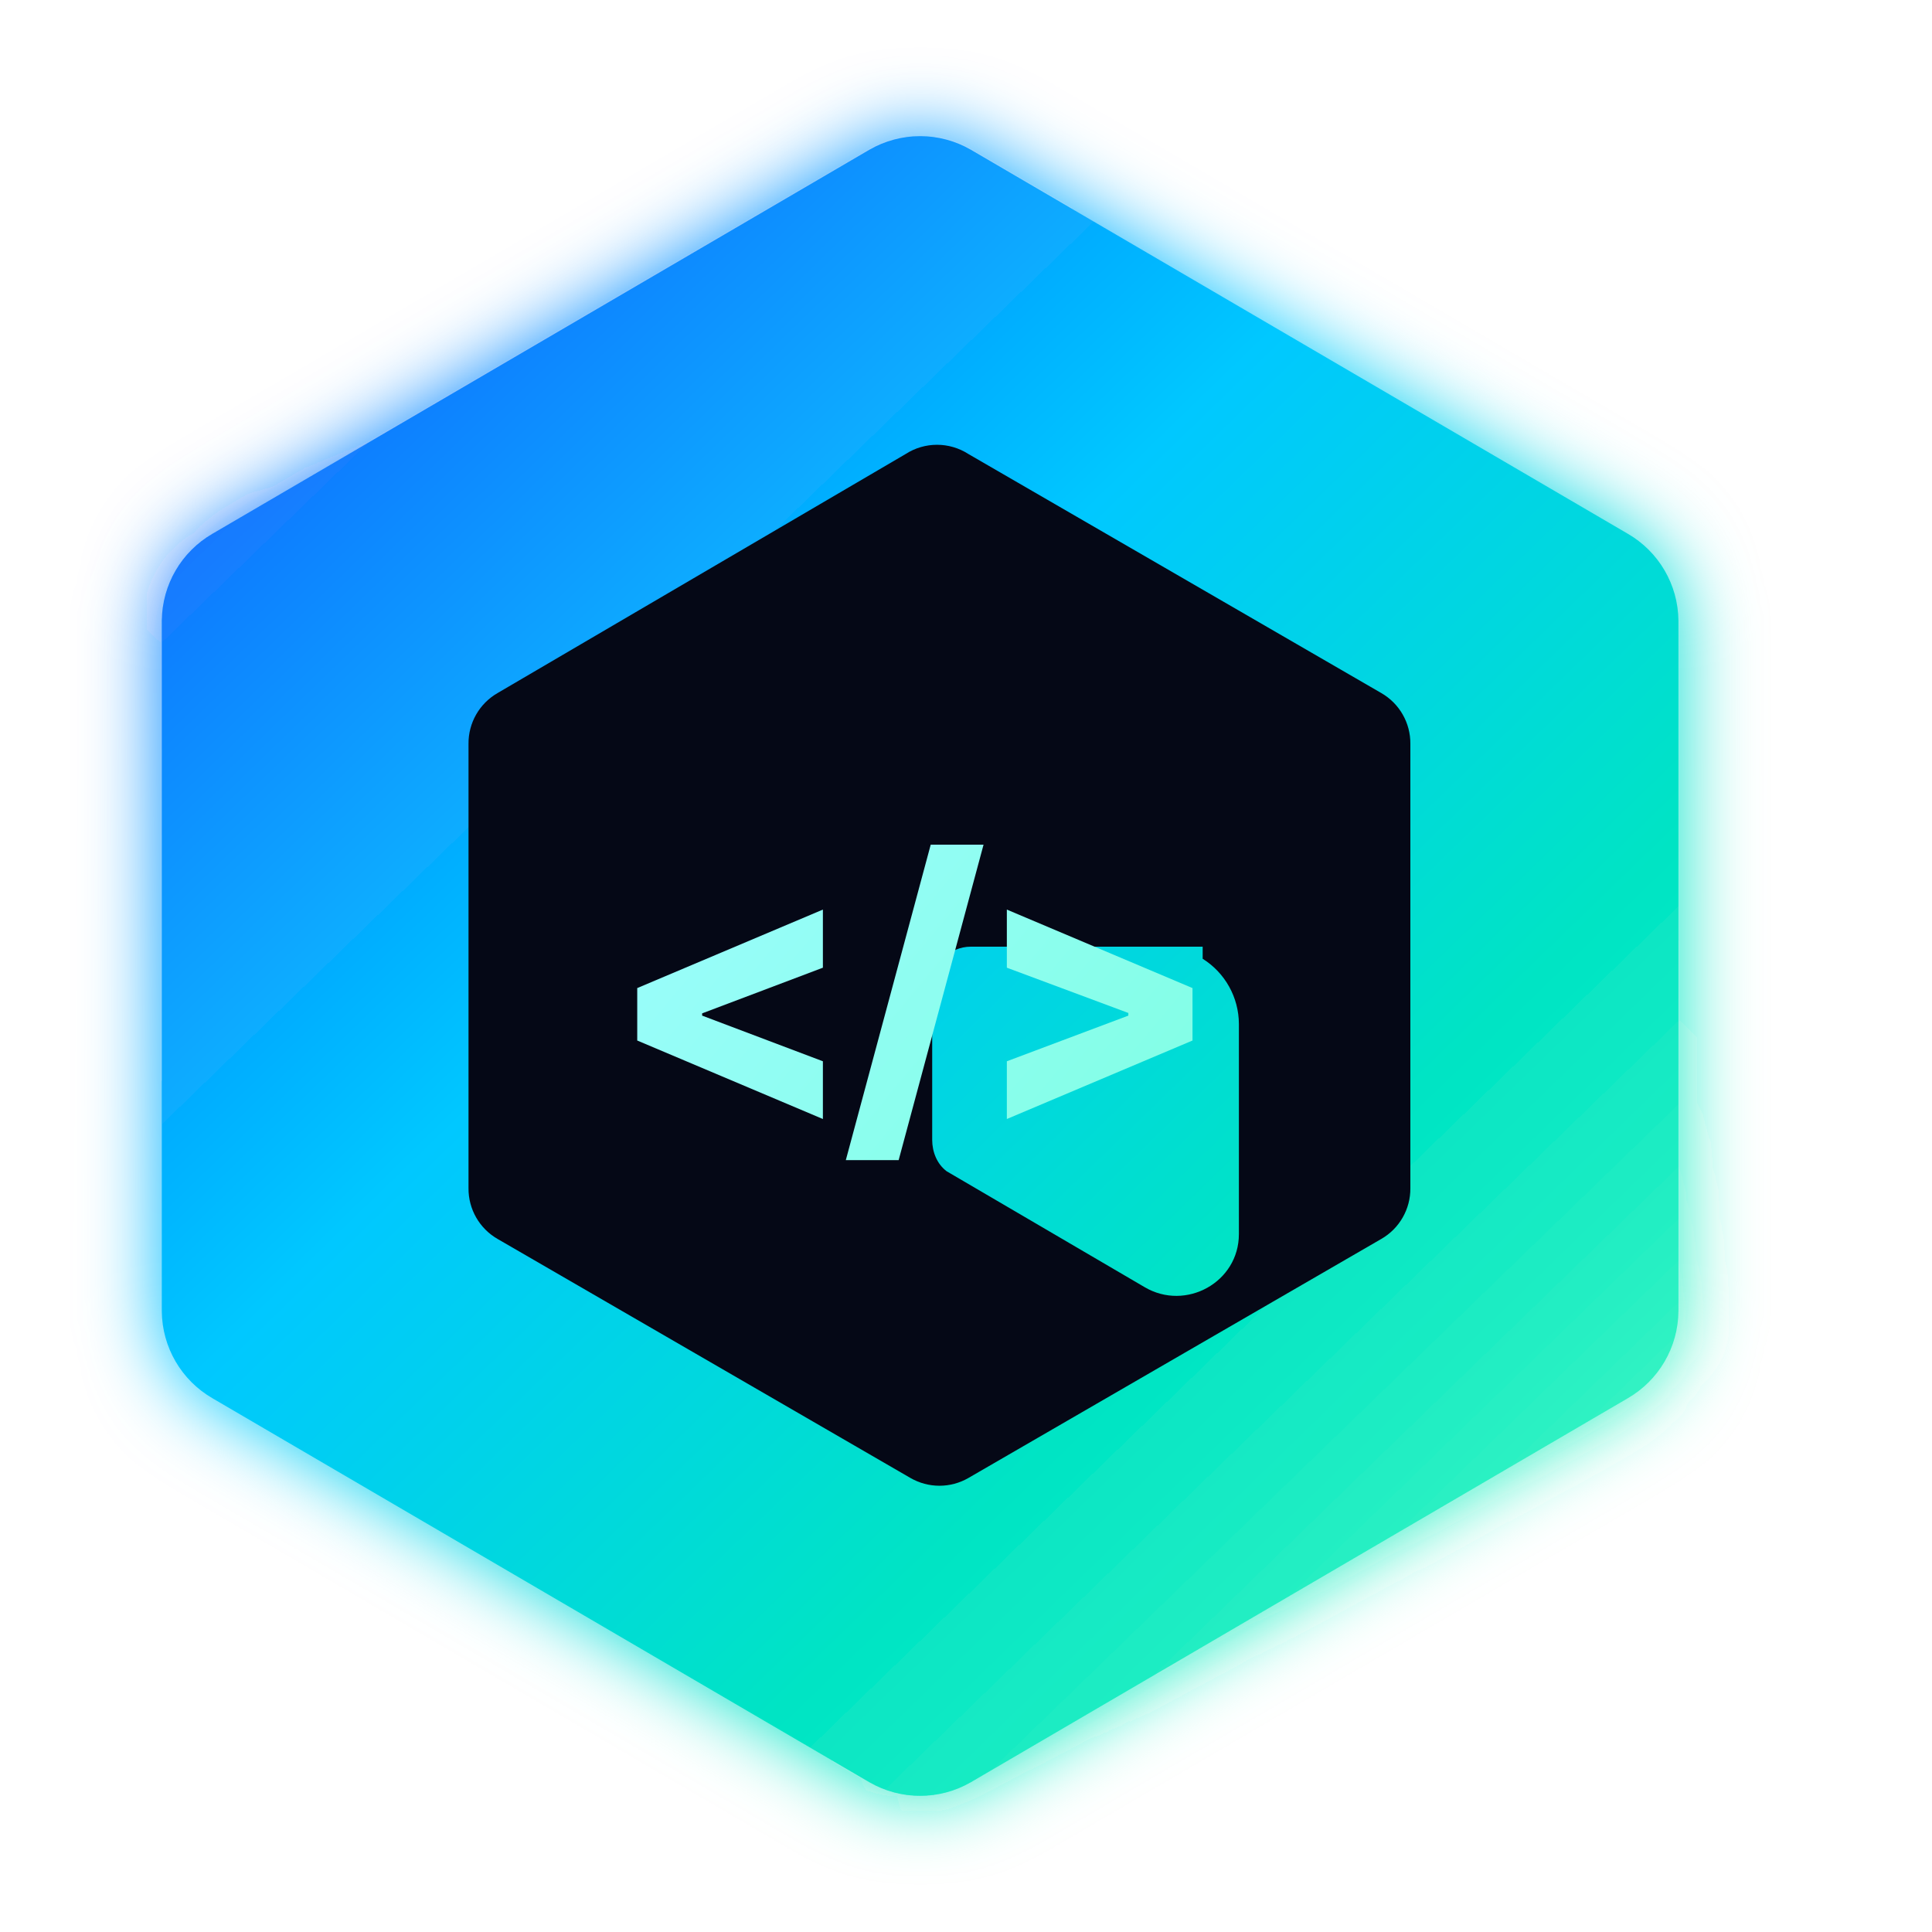
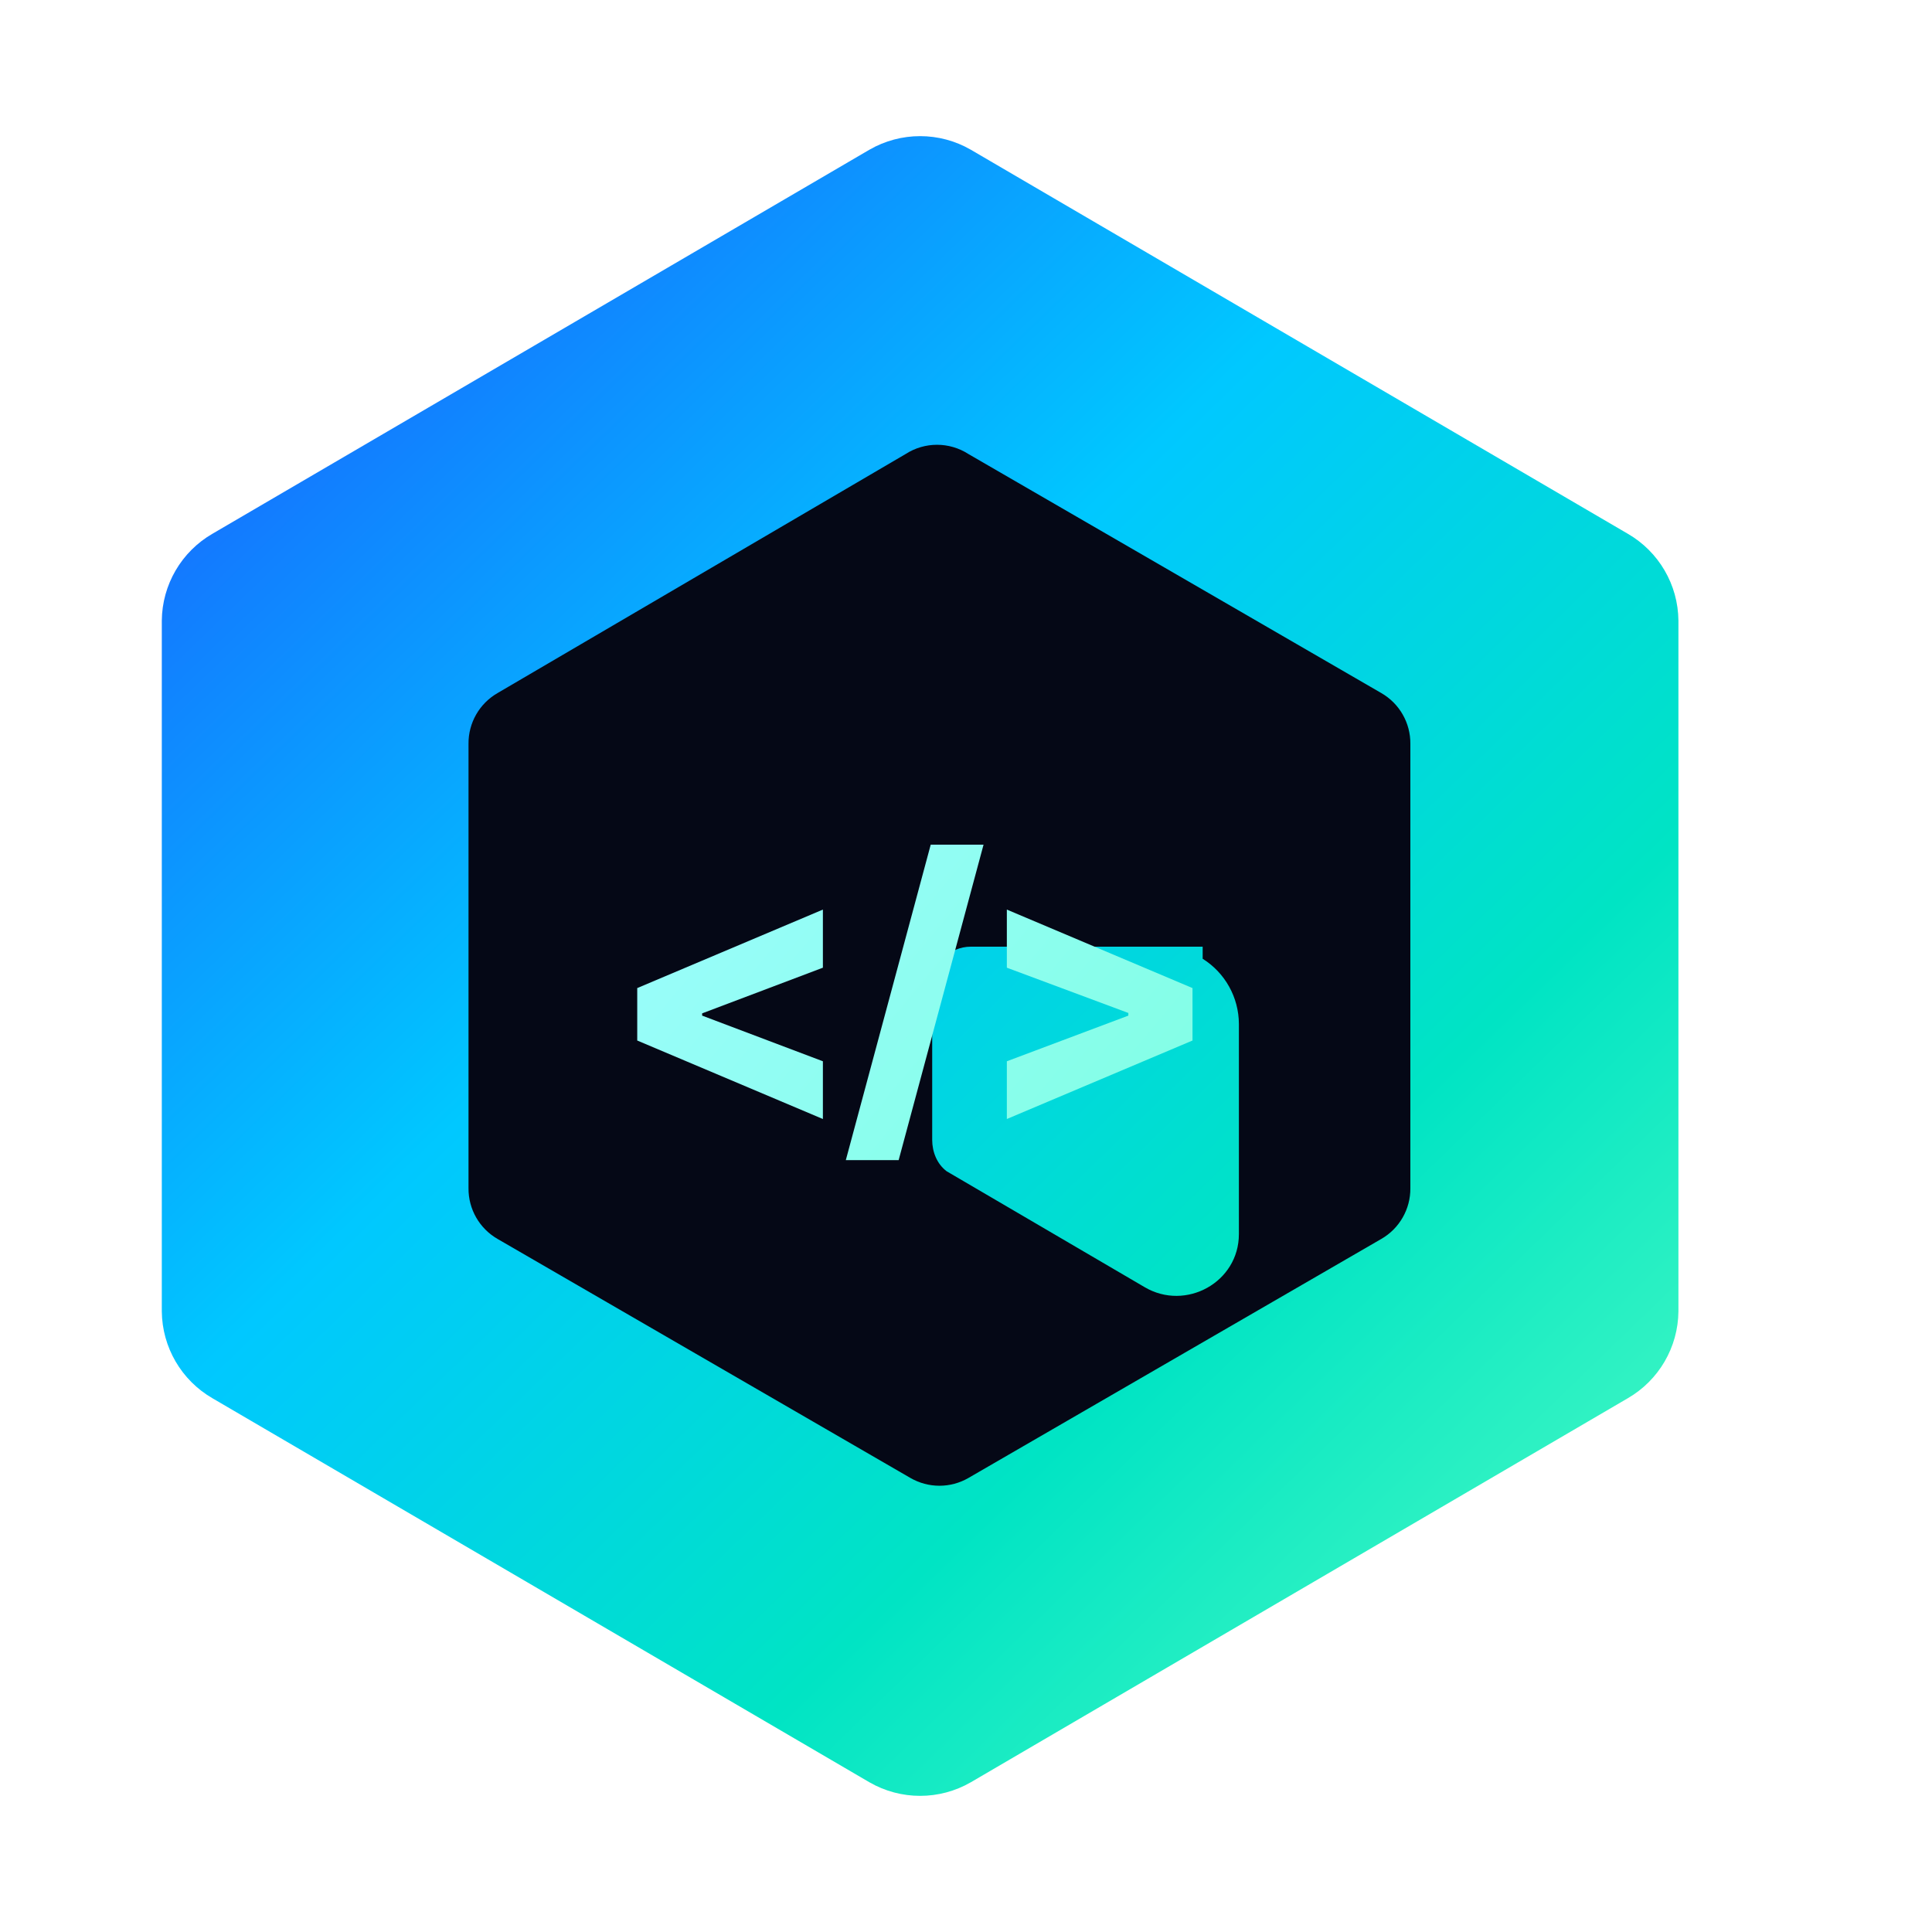
<svg xmlns="http://www.w3.org/2000/svg" viewBox="0 0 80 80" role="img" aria-labelledby="logoTitle">
  <defs>
    <linearGradient id="gsFace" x1="10" y1="8" x2="72" y2="72" gradientUnits="userSpaceOnUse">
      <stop offset="0%" stop-color="#1a5cff" />
      <stop offset="38%" stop-color="#00c8ff" />
      <stop offset="68%" stop-color="#00e4c4" />
      <stop offset="100%" stop-color="#5cffc2" />
    </linearGradient>
    <linearGradient id="gsCode" x1="28" y1="30" x2="52" y2="50" gradientUnits="userSpaceOnUse">
      <stop offset="0%" stop-color="#9efcff" />
      <stop offset="100%" stop-color="#7dffe0" />
    </linearGradient>
-     <filter id="gsGlow" x="-35%" y="-35%" width="170%" height="170%">
-       <feGaussianBlur stdDeviation="1.6" result="blur" />
-       <feMerge>
-         <feMergeNode in="blur" />
-         <feMergeNode in="SourceGraphic" />
-       </feMerge>
-     </filter>
  </defs>
-   <path fill="url(#gsFace)" filter="url(#gsGlow)" d="M40.2 6.2 67.4 22.1a4.2 4.2 0 0 1 2.1 3.6v28.6a4.2 4.2 0 0 1-2.1 3.6L40.2 73.8a4.2 4.2 0 0 1-4.2 0L8.8 57.9a4.2 4.2 0 0 1-2.1-3.6V25.7a4.2 4.2 0 0 1 2.1-3.6L36 6.2a4.2 4.2 0 0 1 4.2 0Z" />
+   <path fill="url(#gsFace)" d="M40.2 6.2 67.4 22.1a4.2 4.2 0 0 1 2.1 3.6v28.6a4.2 4.2 0 0 1-2.1 3.6L40.2 73.8a4.2 4.2 0 0 1-4.2 0L8.8 57.9a4.2 4.2 0 0 1-2.1-3.6V25.7a4.2 4.2 0 0 1 2.1-3.6L36 6.2a4.2 4.2 0 0 1 4.2 0Z" />
  <path fill="#050816" d="M40.1 18.8 57.2 28.7a2.4 2.4 0 0 1 1.2 2.1v18.4a2.4 2.4 0 0 1-1.2 2.1L40.1 61.2a2.4 2.4 0 0 1-2.4 0L20.6 51.3a2.4 2.4 0 0 1-1.2-2.1V30.8a2.4 2.4 0 0 1 1.2-2.1l16.9-9.9a2.4 2.4 0 0 1 2.6 0Z" />
  <path fill="url(#gsFace)" d="M49.8 39.2h-9.6a1.6 1.6 0 0 0-1.6 1.6v6.4c0 .5.2 1 .6 1.3l8.2 4.8c1.7 1 3.9-.2 3.9-2.2v-8.7a3.2 3.2 0 0 0-1.5-2.7Z" />
  <g fill="url(#gsCode)" font-family="Inter, Segoe UI, Arial, sans-serif" font-size="15" font-weight="800" letter-spacing="-0.6">
    <text x="25.2" y="46.4">&lt;/&gt;</text>
  </g>
</svg>
